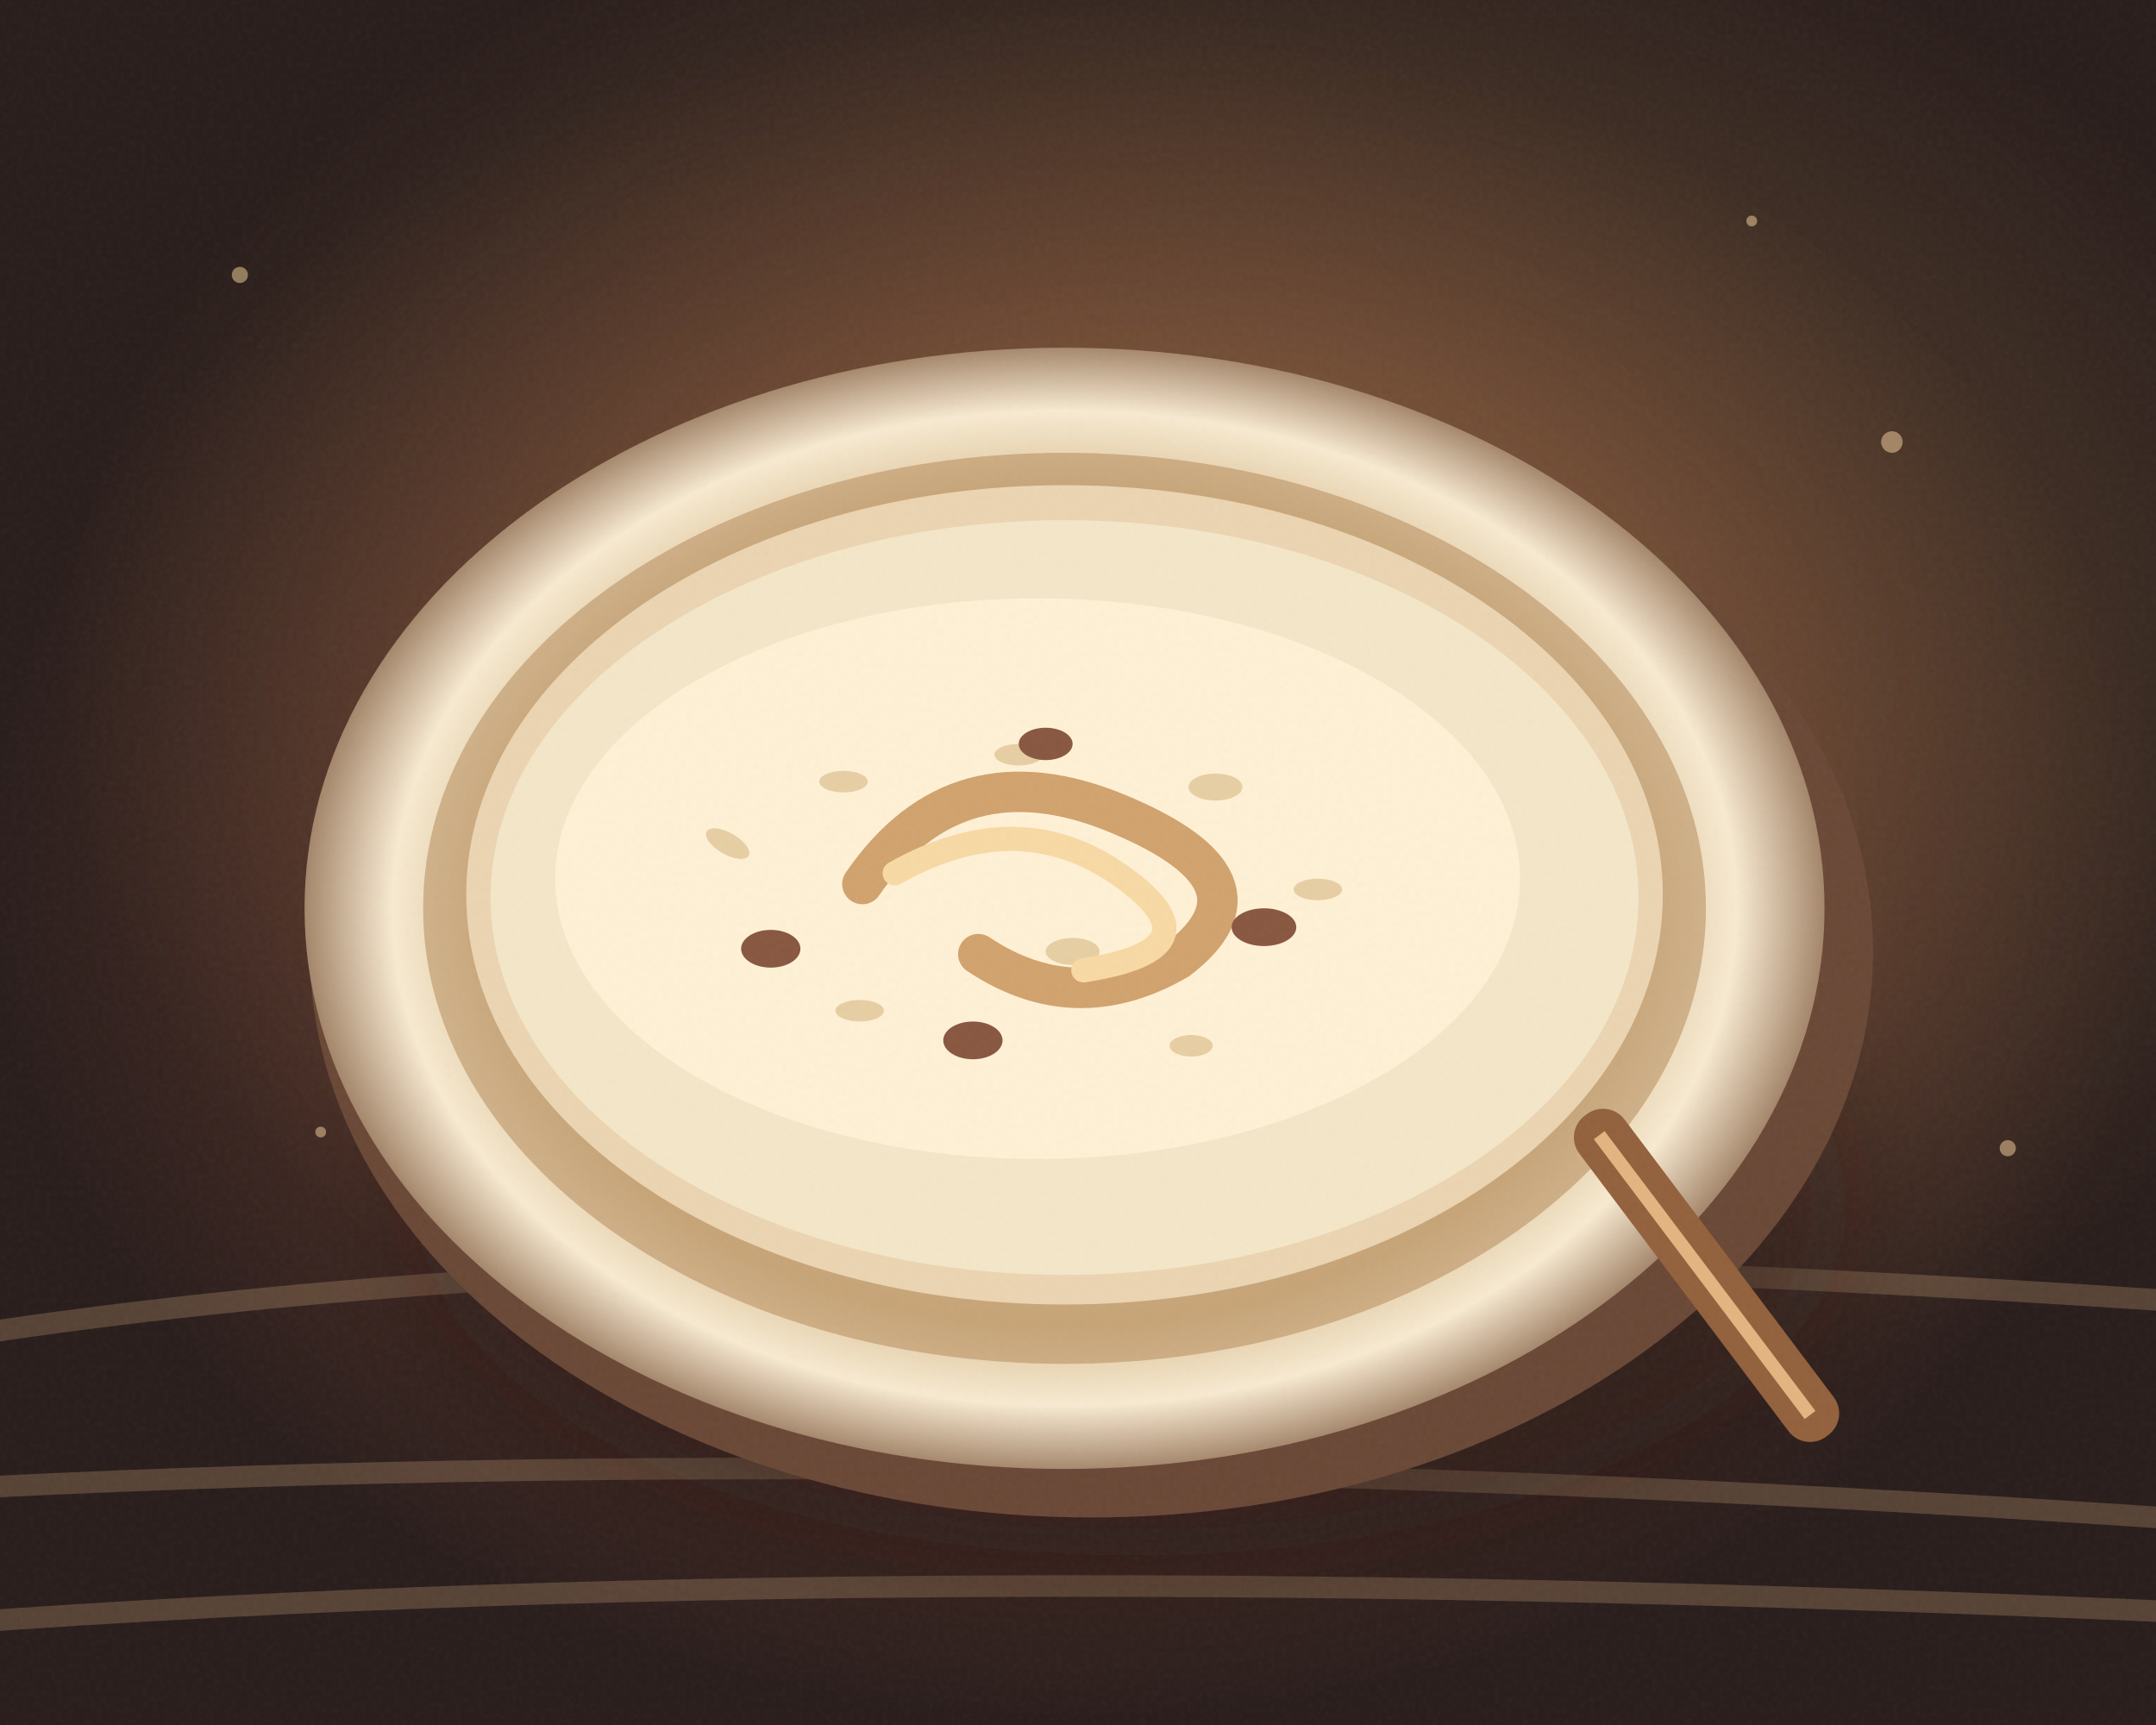
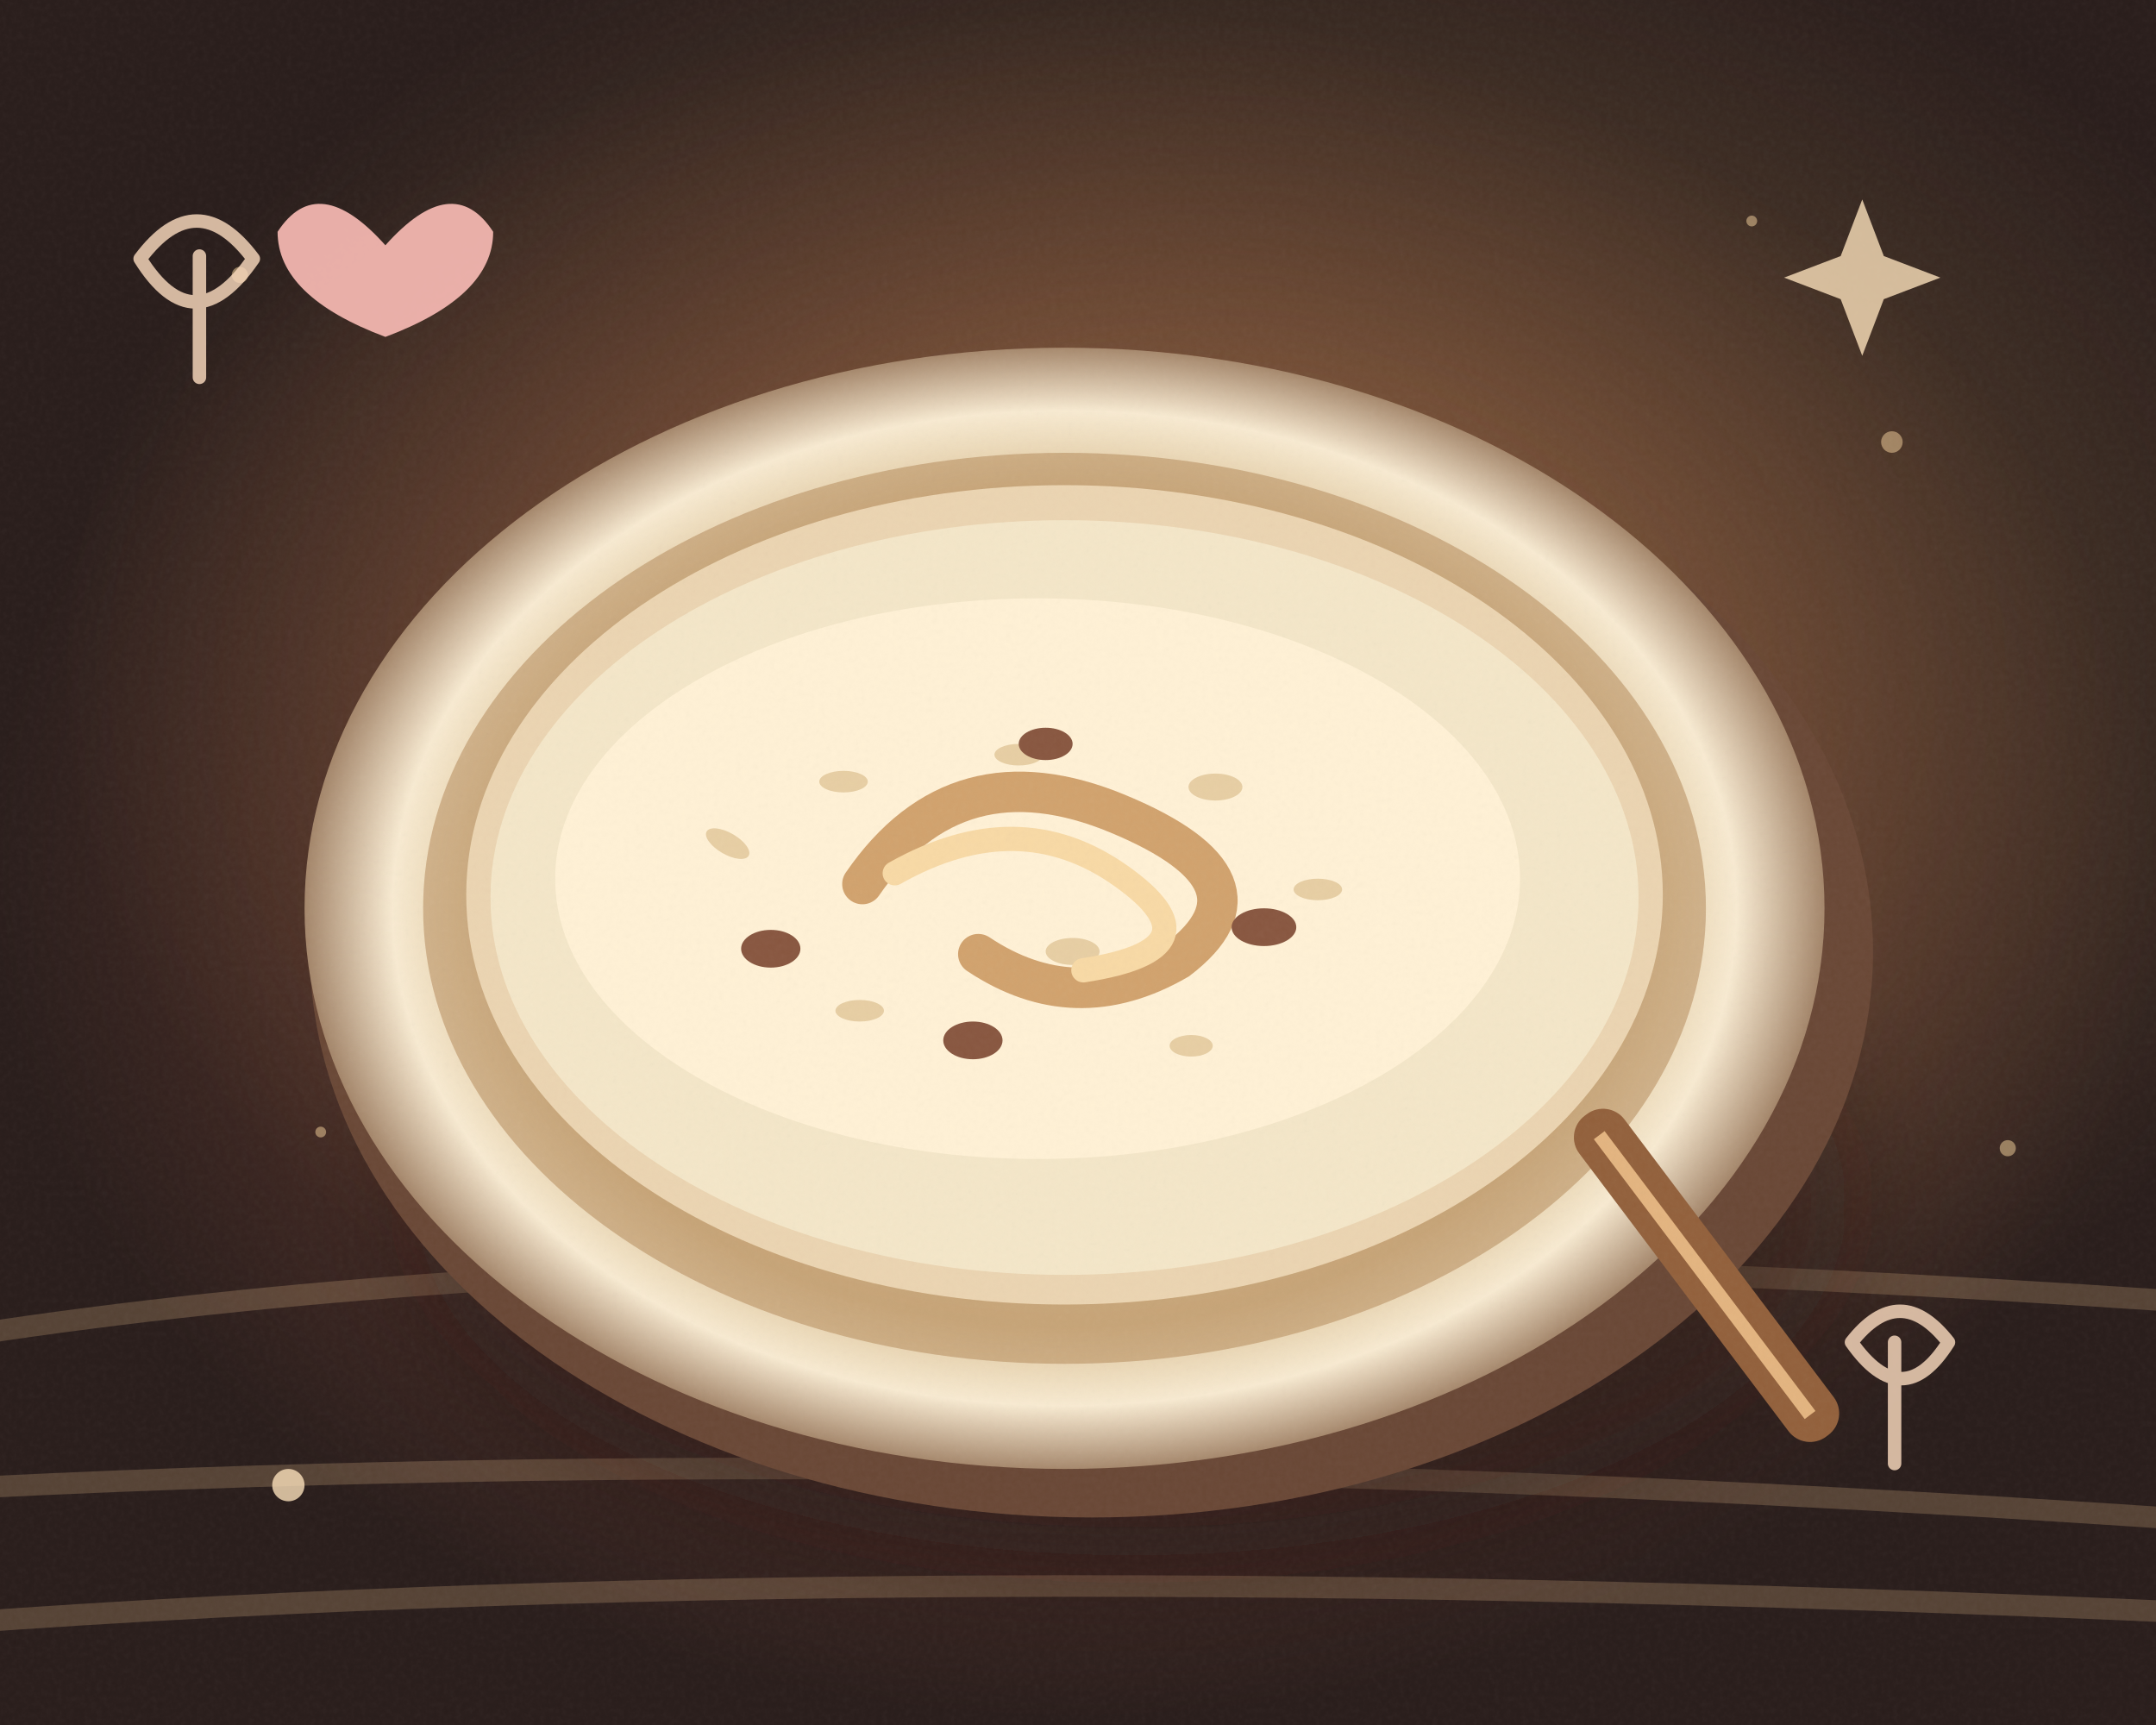
<svg xmlns="http://www.w3.org/2000/svg" viewBox="0 0 800 640" role="img" aria-label="Original illustrated autumn recipe artwork">
  <defs>
    <radialGradient id="bg">
      <stop stop-color="#83533e" />
      <stop offset=".62" stop-color="#4c2d25" />
      <stop offset="1" stop-color="#281c1a" />
    </radialGradient>
    <radialGradient id="glow">
      <stop stop-color="#f7bc6c" stop-opacity=".78" />
      <stop offset="1" stop-color="#f7bc6c" stop-opacity="0" />
    </radialGradient>
    <radialGradient id="dish">
      <stop stop-color="#fff0ca" />
      <stop offset=".74" stop-color="#dcc399" />
      <stop offset=".88" stop-color="#f8ead1" />
      <stop offset="1" stop-color="#a08165" />
    </radialGradient>
    <radialGradient id="cocoa">
      <stop stop-color="#76412e" />
      <stop offset="1" stop-color="#2b1918" />
    </radialGradient>
    <linearGradient id="wood" x2="1" y2="1">
      <stop stop-color="#9f6948" />
      <stop offset=".5" stop-color="#67402d" />
      <stop offset="1" stop-color="#3c2a26" />
    </linearGradient>
    <linearGradient id="mug" x2="1" y2="1">
      <stop stop-color="#fff0d4" />
      <stop offset=".48" stop-color="#e6c6a0" />
      <stop offset="1" stop-color="#a57c60" />
    </linearGradient>
    <filter id="shadow" x="-30%" y="-30%" width="160%" height="160%">
      <feGaussianBlur stdDeviation="22" />
    </filter>
    <filter id="texture">
      <feTurbulence type="fractalNoise" baseFrequency=".48" numOctaves="3" seed="7" stitchTiles="stitch" />
      <feColorMatrix type="saturate" values="0" />
      <feComponentTransfer>
        <feFuncA type="linear" slope=".09" />
      </feComponentTransfer>
    </filter>
    <filter id="soft">
      <feGaussianBlur stdDeviation="7" />
    </filter>
  </defs>
  <rect width="800" height="640" fill="url(#bg)" />
  <ellipse cx="455" cy="250" rx="430" ry="310" fill="url(#glow)" opacity=".45" />
  <g opacity=".22" stroke="#f4c891" fill="none">
    <path d="M-40 500 Q280 445 840 485M-30 553 Q360 532 830 565M-40 604 Q330 575 850 600" stroke-width="8" />
  </g>
  <g fill="#eac793" opacity=".55">
    <circle cx="89" cy="102" r="3" />
    <circle cx="702" cy="164" r="4" />
    <circle cx="650" cy="82" r="2" />
    <circle cx="119" cy="420" r="2" />
    <circle cx="745" cy="426" r="3" />
  </g>
  <ellipse cx="420" cy="447" rx="265" ry="130" fill="#170f0d" opacity=".42" filter="url(#shadow)" />
  <ellipse cx="405" cy="353" rx="290" ry="210" fill="#694735" />
  <ellipse cx="395" cy="337" rx="282" ry="208" fill="url(#dish)" />
  <ellipse cx="395" cy="337" rx="238" ry="169" fill="#b48a5b" opacity=".55" />
  <ellipse cx="395" cy="332" rx="222" ry="152" fill="#ebd4b1" />
  <ellipse cx="395" cy="333" rx="213" ry="140" fill="#f4e6c8" />
  <ellipse cx="385" cy="326" rx="179" ry="104" fill="#fff1d5" />
  <g fill="#e2c79a" opacity=".84">
    <ellipse cx="270" cy="313" rx="9" ry="4" transform="rotate(30 270 313)" />
    <ellipse cx="313" cy="290" rx="9" ry="4" />
    <ellipse cx="378" cy="280" rx="9" ry="4" />
    <ellipse cx="451" cy="292" rx="10" ry="5" />
    <ellipse cx="489" cy="330" rx="9" ry="4" />
    <ellipse cx="398" cy="353" rx="10" ry="5" />
    <ellipse cx="319" cy="375" rx="9" ry="4" />
    <ellipse cx="442" cy="388" rx="8" ry="4" />
  </g>
  <path d="M320 328q35-51 95-26t22 54q-38 22-74-2" stroke="#c89158" stroke-width="15" fill="none" stroke-linecap="round" opacity=".83" />
  <path d="M332 324q46-26 84 1t-14 35" stroke="#f8d9a5" stroke-width="9" fill="none" stroke-linecap="round" />
  <g fill="#88563f">
    <ellipse cx="286" cy="352" rx="11" ry="7" />
    <ellipse cx="469" cy="344" rx="12" ry="7" />
    <ellipse cx="388" cy="276" rx="10" ry="6" />
    <ellipse cx="361" cy="386" rx="11" ry="7" />
  </g>
  <g transform="translate(580 420) rotate(-37)">
    <rect width="21" height="149" rx="10" fill="#92603b" />
    <path d="M10 9v130" stroke="#e3b47f" stroke-width="5" />
  </g>
  <rect width="800" height="640" filter="url(#texture)" opacity=".52" />
+   <g opacity=".82" fill="none" stroke="#f9d9bd" stroke-linecap="round" stroke-linejoin="round" stroke-width="5">
+     <path d="M52 96q21-28 42 0-22 32-42 0zM687 498q18-23 36 0-17 27-36 0z" />
+     <path d="M74 95v45M703 498v45" />
+   </g>
+   <g fill="#ffe4be" opacity=".78">
+     <path d="M691 74l8 21 21 8-21 8-8 21-8-21-21-8 21-8z" />
+     <circle cx="107" cy="551" r="6" />
+   </g>
+   <g fill="#f5b8b2" opacity=".93">
+     <path d="M143 91q-25-28-40-5 0 24 40 39 40-15 40-39-15-23-40 5" />
+   </g>
</svg>
